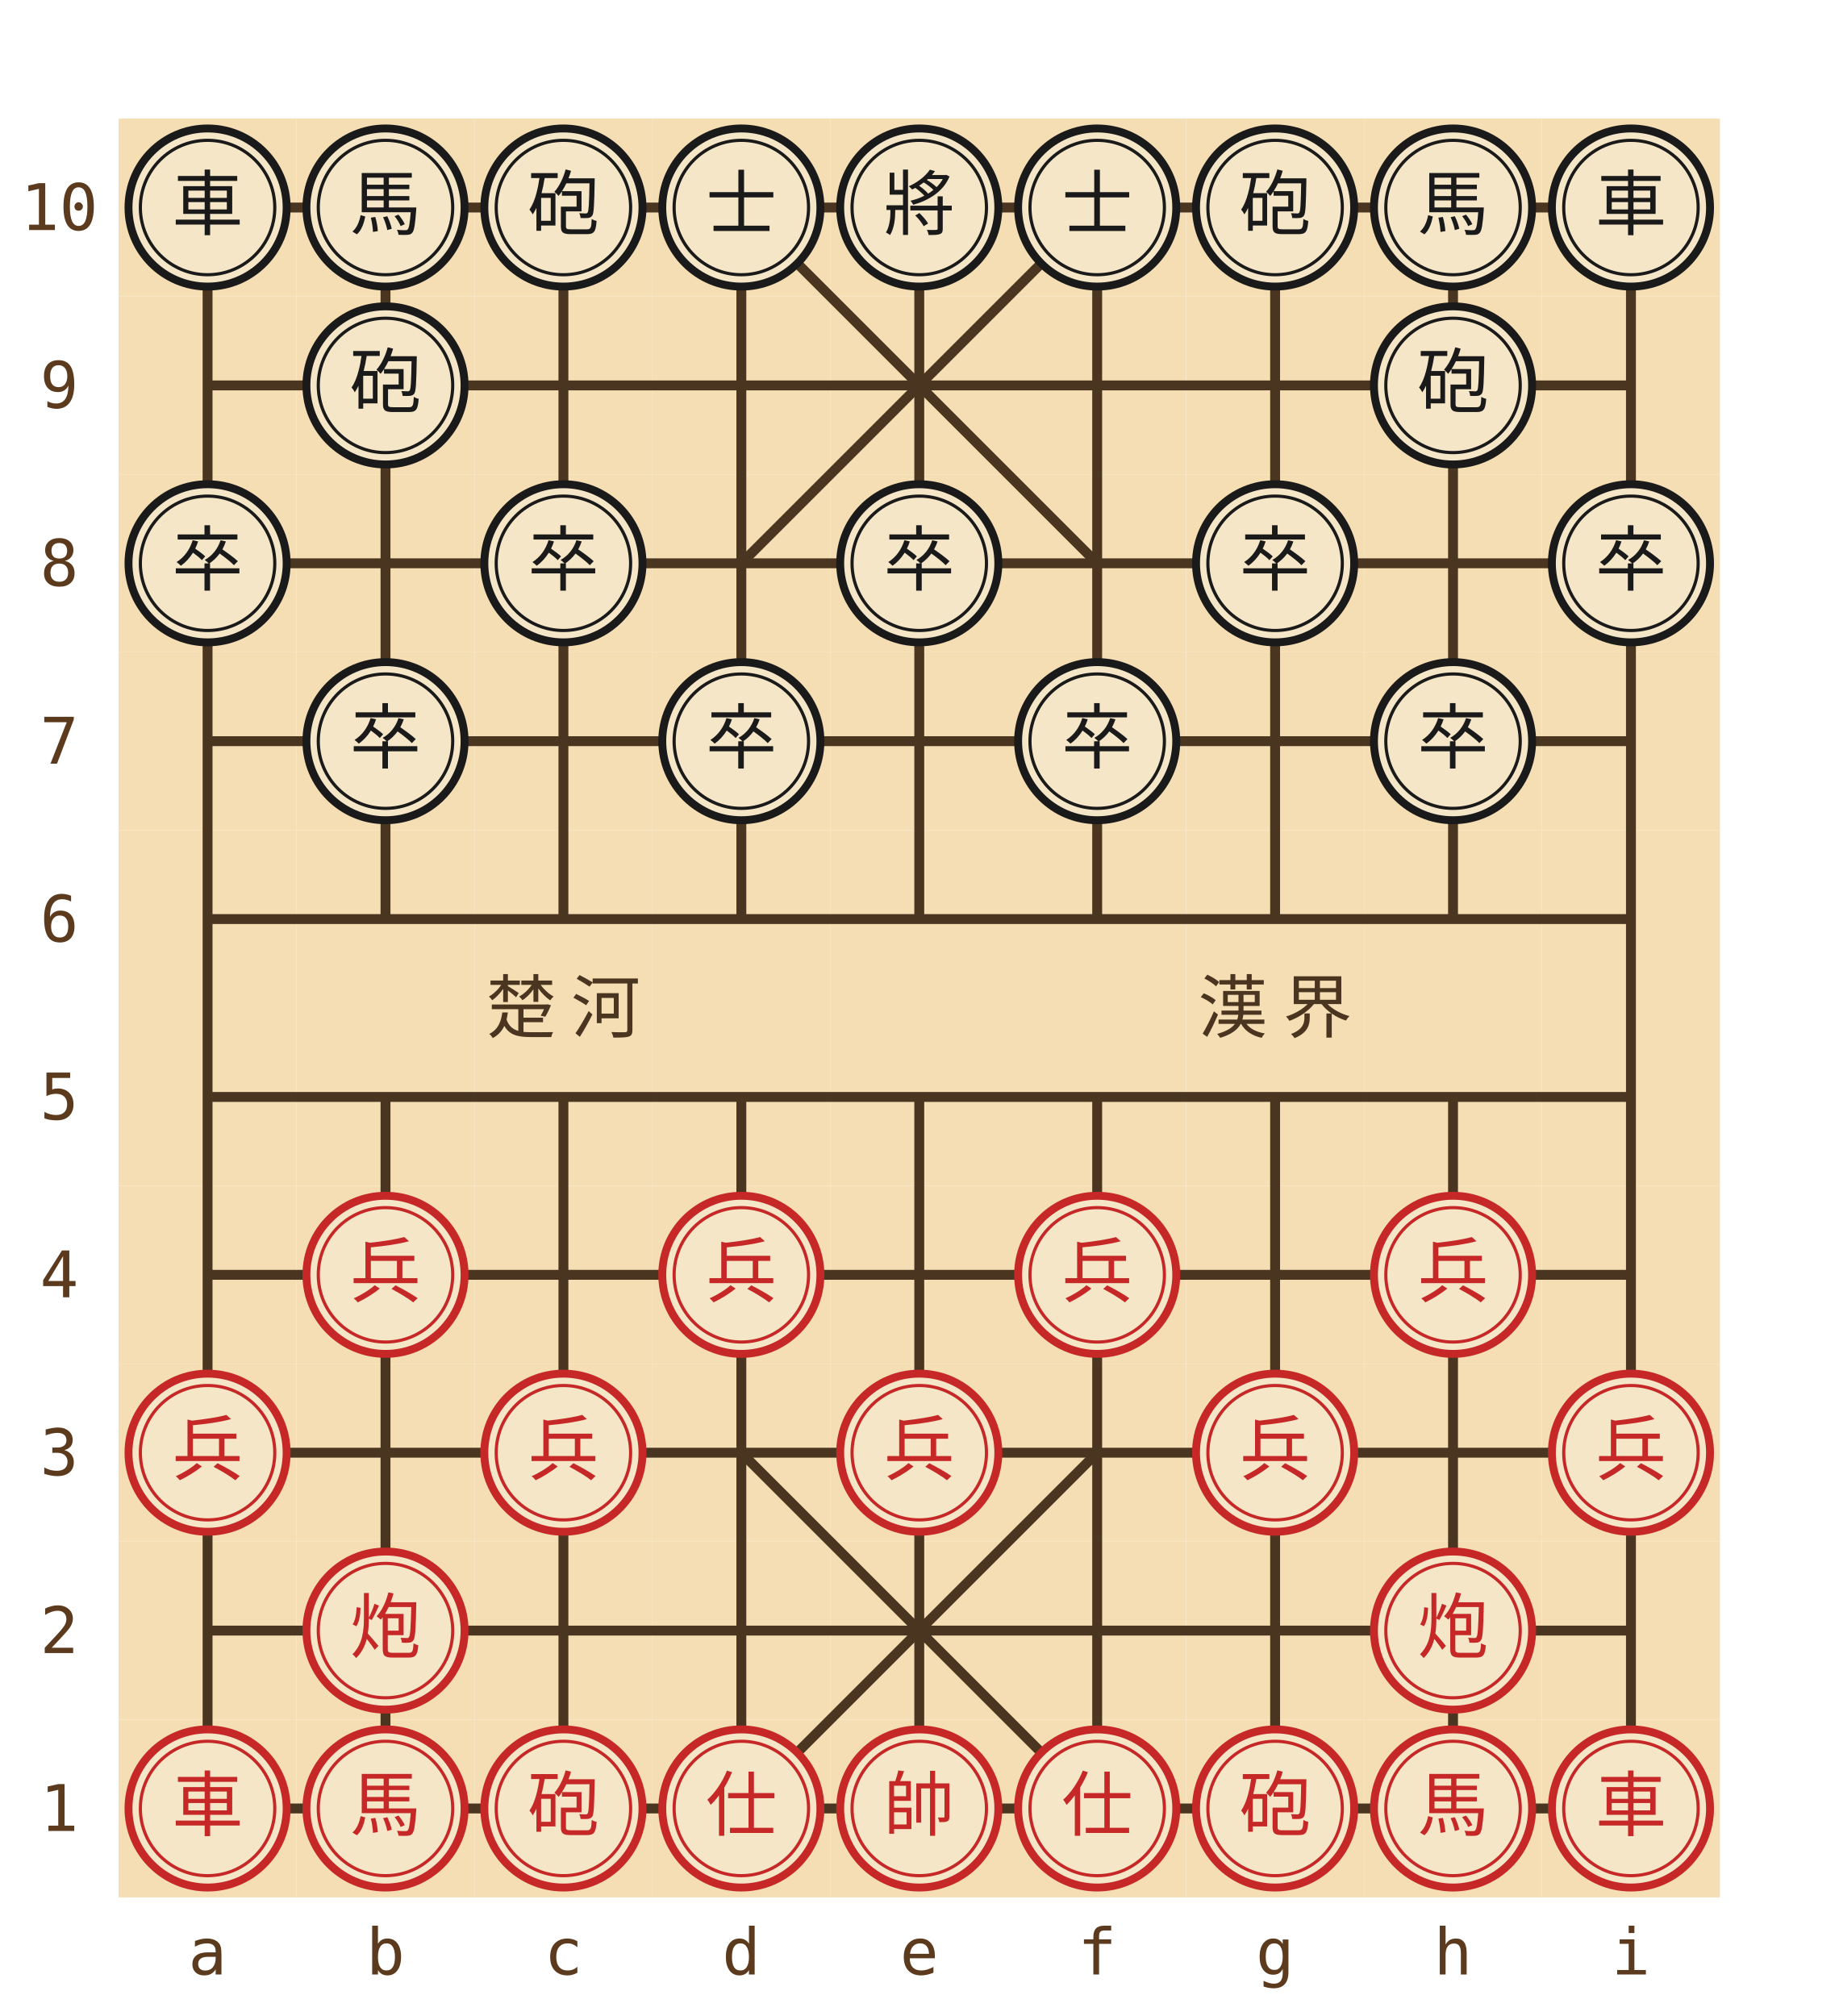
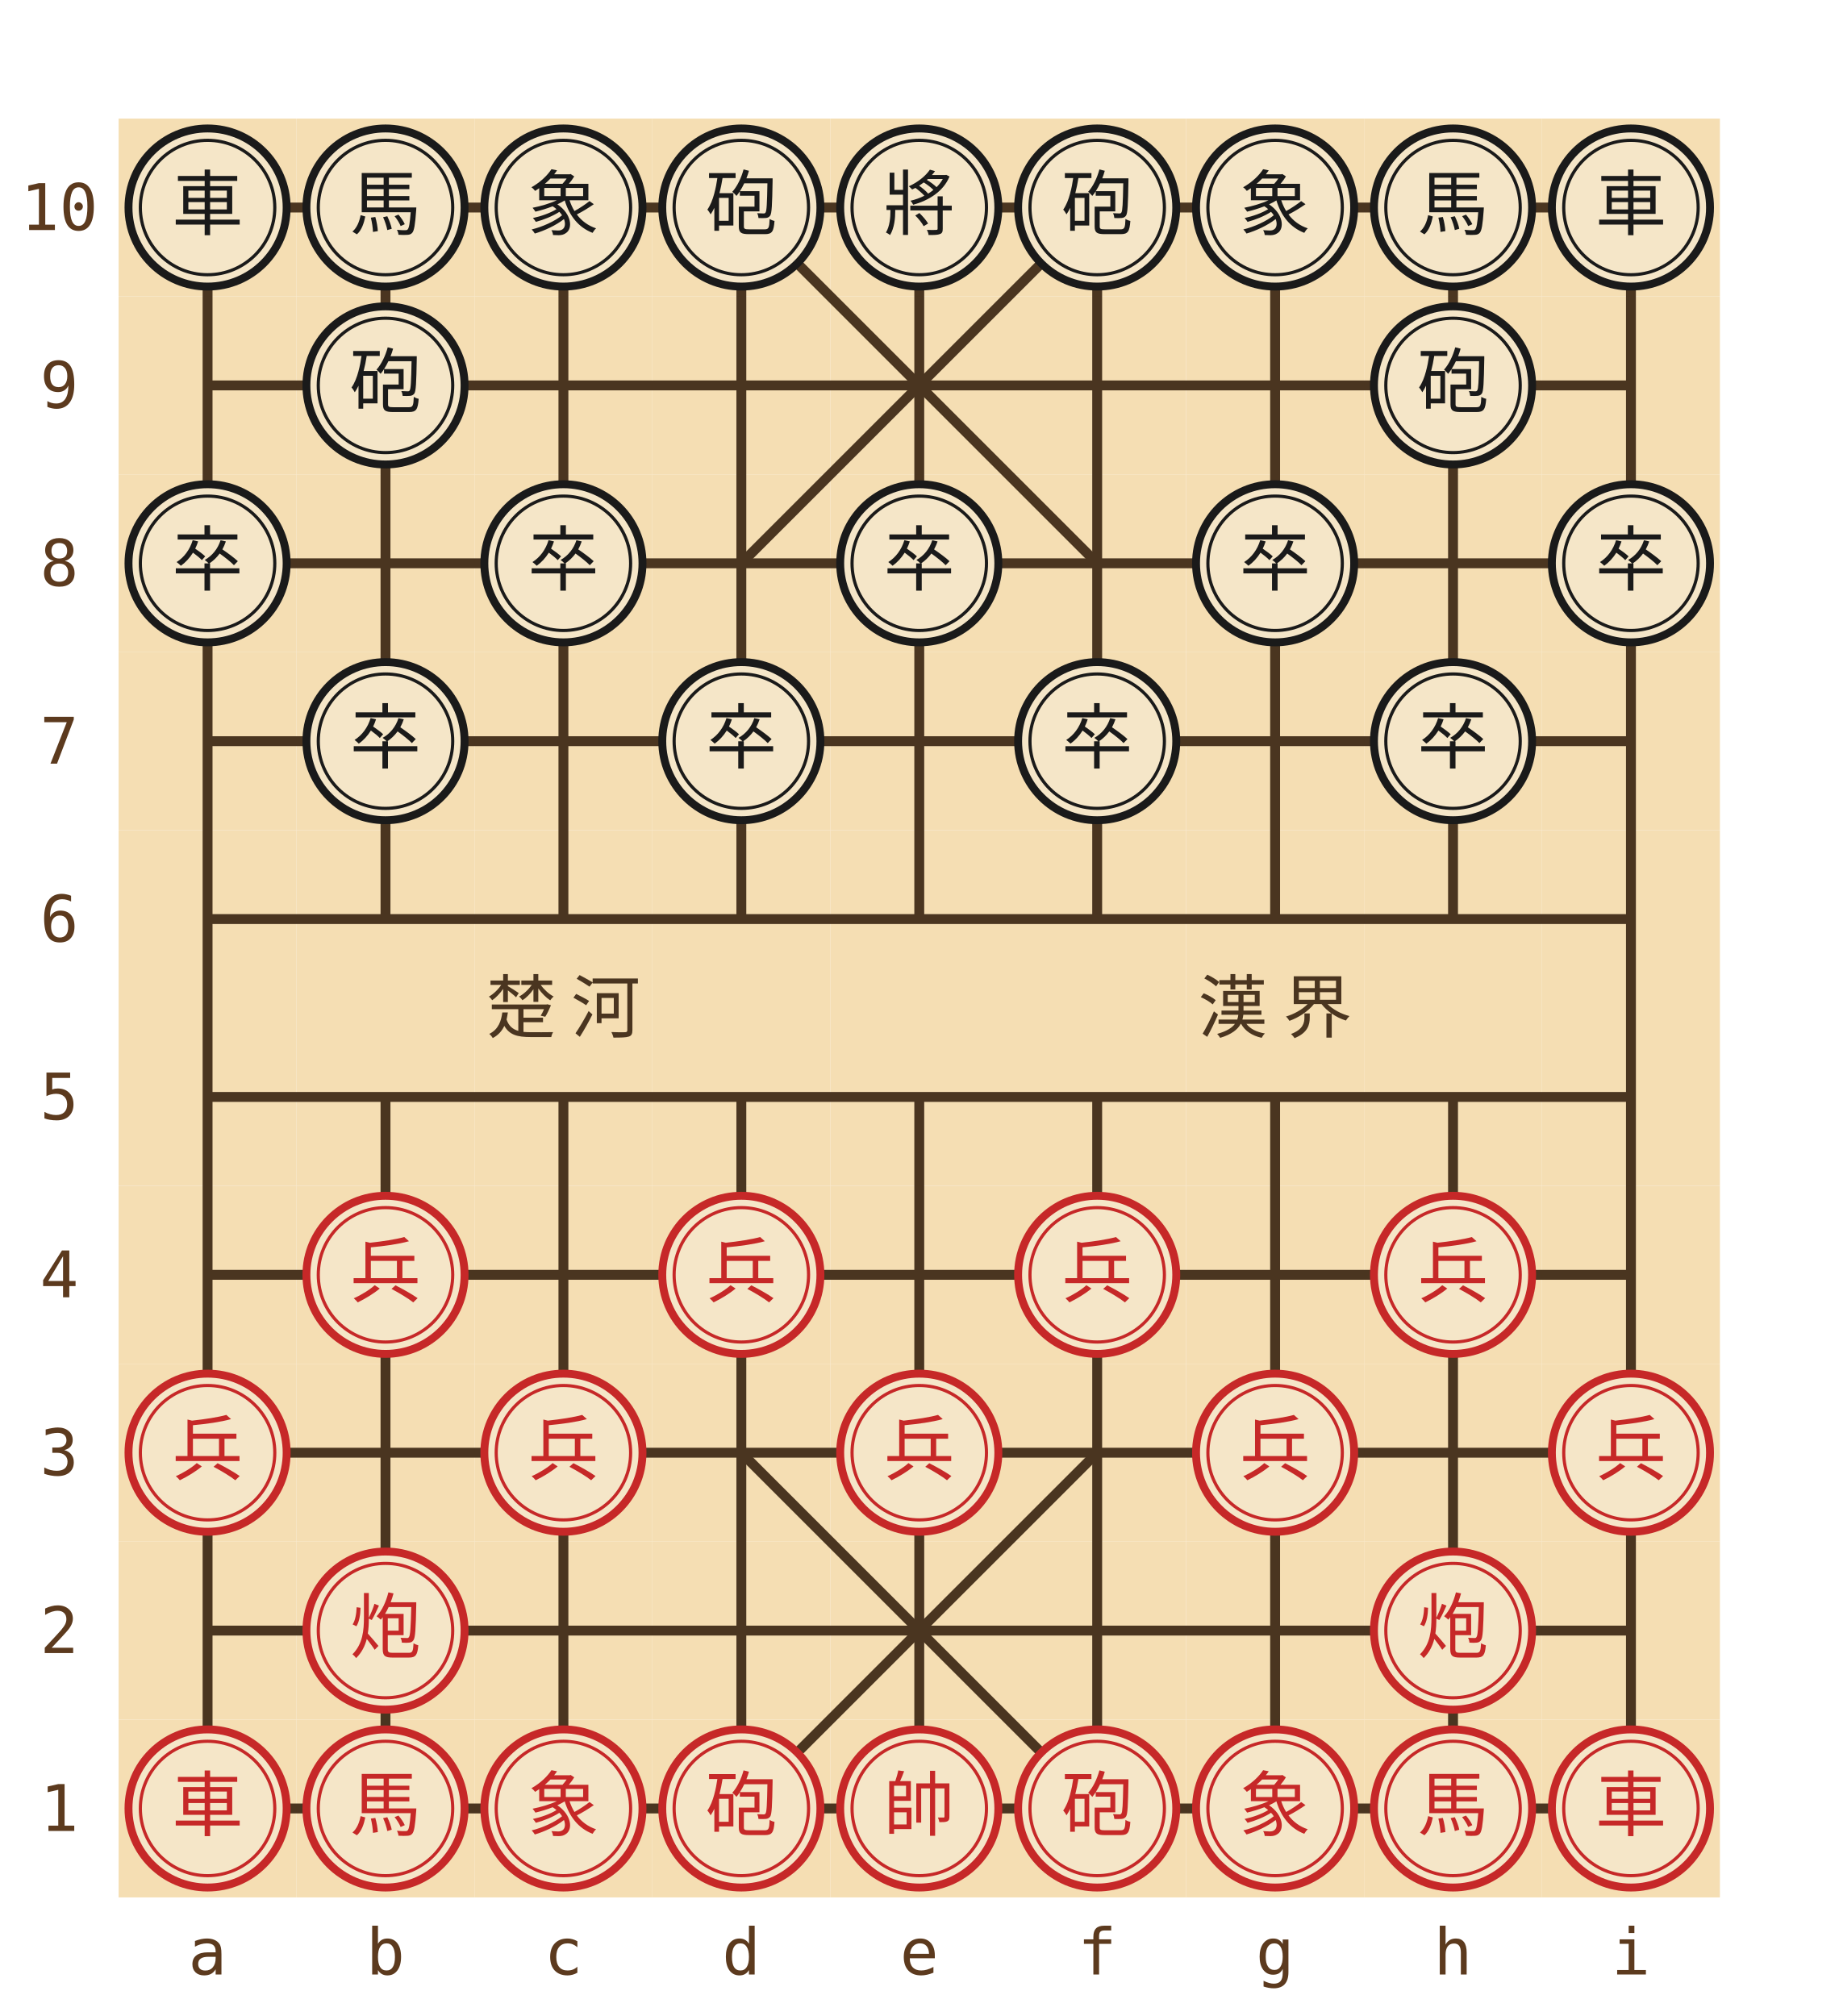
<svg xmlns="http://www.w3.org/2000/svg" viewBox="0 0 372 408" width="372" height="408">
  <defs>
    <symbol id="piece-mce-xiangqi-fairy-bR" viewBox="0 0 45 45">
      <circle cx="22.5" cy="22.5" r="20" fill="#f5e6c8" stroke="#1a1a1a" stroke-width="2" />
      <circle cx="22.5" cy="22.5" r="17" fill="none" stroke="#1a1a1a" stroke-width="0.8" />
      <text x="22.5" y="28" text-anchor="middle" font-size="18" font-family="serif" fill="#1a1a1a">車</text>
    </symbol>
    <symbol id="piece-mce-xiangqi-fairy-bN" viewBox="0 0 45 45">
      <circle cx="22.5" cy="22.5" r="20" fill="#f5e6c8" stroke="#1a1a1a" stroke-width="2" />
      <circle cx="22.5" cy="22.5" r="17" fill="none" stroke="#1a1a1a" stroke-width="0.8" />
      <text x="22.5" y="28" text-anchor="middle" font-size="18" font-family="serif" fill="#1a1a1a">馬</text>
    </symbol>
+     <symbol id="piece-mce-xiangqi-fairy-bB" viewBox="0 0 45 45">
+       <circle cx="22.5" cy="22.5" r="20" fill="#f5e6c8" stroke="#1a1a1a" stroke-width="2" />
+       <circle cx="22.5" cy="22.5" r="17" fill="none" stroke="#1a1a1a" stroke-width="0.8" />
+       <text x="22.5" y="28" text-anchor="middle" font-size="18" font-family="serif" fill="#1a1a1a">象</text>
+     </symbol>
    <symbol id="piece-mce-xiangqi-fairy-bV" viewBox="0 0 45 45">
      <circle cx="22.5" cy="22.5" r="20" fill="#f5e6c8" stroke="#1a1a1a" stroke-width="2" />
      <circle cx="22.5" cy="22.5" r="17" fill="none" stroke="#1a1a1a" stroke-width="0.8" />
      <text x="22.5" y="28" text-anchor="middle" font-size="18" font-family="serif" fill="#1a1a1a">砲</text>
    </symbol>
-     <symbol id="piece-mce-xiangqi-fairy-bA" viewBox="0 0 45 45">
-       <circle cx="22.5" cy="22.5" r="20" fill="#f5e6c8" stroke="#1a1a1a" stroke-width="2" />
-       <circle cx="22.5" cy="22.5" r="17" fill="none" stroke="#1a1a1a" stroke-width="0.8" />
-       <text x="22.5" y="28" text-anchor="middle" font-size="18" font-family="serif" fill="#1a1a1a">士</text>
-     </symbol>
    <symbol id="piece-mce-xiangqi-fairy-bK" viewBox="0 0 45 45">
      <circle cx="22.5" cy="22.5" r="20" fill="#f5e6c8" stroke="#1a1a1a" stroke-width="2" />
      <circle cx="22.5" cy="22.5" r="17" fill="none" stroke="#1a1a1a" stroke-width="0.8" />
      <text x="22.5" y="28" text-anchor="middle" font-size="18" font-family="serif" fill="#1a1a1a">將</text>
    </symbol>
    <symbol id="piece-mce-xiangqi-fairy-bC" viewBox="0 0 45 45">
      <circle cx="22.5" cy="22.5" r="20" fill="#f5e6c8" stroke="#1a1a1a" stroke-width="2" />
      <circle cx="22.5" cy="22.5" r="17" fill="none" stroke="#1a1a1a" stroke-width="0.8" />
      <text x="22.5" y="28" text-anchor="middle" font-size="18" font-family="serif" fill="#1a1a1a">砲</text>
    </symbol>
    <symbol id="piece-mce-xiangqi-fairy-bP" viewBox="0 0 45 45">
      <circle cx="22.5" cy="22.5" r="20" fill="#f5e6c8" stroke="#1a1a1a" stroke-width="2" />
      <circle cx="22.5" cy="22.5" r="17" fill="none" stroke="#1a1a1a" stroke-width="0.8" />
      <text x="22.5" y="28" text-anchor="middle" font-size="18" font-family="serif" fill="#1a1a1a">卒</text>
    </symbol>
    <symbol id="piece-mce-xiangqi-fairy-wP" viewBox="0 0 45 45">
      <circle cx="22.5" cy="22.5" r="20" fill="#f5e6c8" stroke="#c62828" stroke-width="2" />
      <circle cx="22.5" cy="22.5" r="17" fill="none" stroke="#c62828" stroke-width="0.8" />
      <text x="22.5" y="28" text-anchor="middle" font-size="18" font-family="serif" fill="#c62828">兵</text>
    </symbol>
    <symbol id="piece-mce-xiangqi-fairy-wC" viewBox="0 0 45 45">
      <circle cx="22.5" cy="22.5" r="20" fill="#f5e6c8" stroke="#c62828" stroke-width="2" />
      <circle cx="22.5" cy="22.5" r="17" fill="none" stroke="#c62828" stroke-width="0.8" />
      <text x="22.5" y="28" text-anchor="middle" font-size="18" font-family="serif" fill="#c62828">炮</text>
    </symbol>
    <symbol id="piece-mce-xiangqi-fairy-wR" viewBox="0 0 45 45">
      <circle cx="22.5" cy="22.5" r="20" fill="#f5e6c8" stroke="#c62828" stroke-width="2" />
      <circle cx="22.5" cy="22.5" r="17" fill="none" stroke="#c62828" stroke-width="0.8" />
      <text x="22.5" y="28" text-anchor="middle" font-size="18" font-family="serif" fill="#c62828">車</text>
    </symbol>
    <symbol id="piece-mce-xiangqi-fairy-wN" viewBox="0 0 45 45">
      <circle cx="22.5" cy="22.5" r="20" fill="#f5e6c8" stroke="#c62828" stroke-width="2" />
      <circle cx="22.5" cy="22.5" r="17" fill="none" stroke="#c62828" stroke-width="0.8" />
      <text x="22.5" y="28" text-anchor="middle" font-size="18" font-family="serif" fill="#c62828">馬</text>
    </symbol>
+     <symbol id="piece-mce-xiangqi-fairy-wB" viewBox="0 0 45 45">
+       <circle cx="22.5" cy="22.5" r="20" fill="#f5e6c8" stroke="#c62828" stroke-width="2" />
+       <circle cx="22.5" cy="22.5" r="17" fill="none" stroke="#c62828" stroke-width="0.8" />
+       <text x="22.5" y="28" text-anchor="middle" font-size="18" font-family="serif" fill="#c62828">象</text>
+     </symbol>
    <symbol id="piece-mce-xiangqi-fairy-wV" viewBox="0 0 45 45">
      <circle cx="22.5" cy="22.5" r="20" fill="#f5e6c8" stroke="#c62828" stroke-width="2" />
      <circle cx="22.5" cy="22.5" r="17" fill="none" stroke="#c62828" stroke-width="0.8" />
      <text x="22.5" y="28" text-anchor="middle" font-size="18" font-family="serif" fill="#c62828">砲</text>
-     </symbol>
-     <symbol id="piece-mce-xiangqi-fairy-wA" viewBox="0 0 45 45">
-       <circle cx="22.5" cy="22.5" r="20" fill="#f5e6c8" stroke="#c62828" stroke-width="2" />
-       <circle cx="22.5" cy="22.5" r="17" fill="none" stroke="#c62828" stroke-width="0.8" />
-       <text x="22.5" y="28" text-anchor="middle" font-size="18" font-family="serif" fill="#c62828">仕</text>
    </symbol>
    <symbol id="piece-mce-xiangqi-fairy-wK" viewBox="0 0 45 45">
      <circle cx="22.5" cy="22.5" r="20" fill="#f5e6c8" stroke="#c62828" stroke-width="2" />
      <circle cx="22.5" cy="22.5" r="17" fill="none" stroke="#c62828" stroke-width="0.8" />
      <text x="22.5" y="28" text-anchor="middle" font-size="18" font-family="serif" fill="#c62828">帥</text>
    </symbol>
  </defs>
  <rect x="24" y="24" width="36" height="36" fill="#f5deb3" data-sq="a10" class="board-cell" pointer-events="all" />
  <rect x="60" y="24" width="36" height="36" fill="#f5deb3" data-sq="b10" class="board-cell" pointer-events="all" />
  <rect x="96" y="24" width="36" height="36" fill="#f5deb3" data-sq="c10" class="board-cell" pointer-events="all" />
  <rect x="132" y="24" width="36" height="36" fill="#f5deb3" data-sq="d10" class="board-cell" pointer-events="all" />
  <rect x="168" y="24" width="36" height="36" fill="#f5deb3" data-sq="e10" class="board-cell" pointer-events="all" />
  <rect x="204" y="24" width="36" height="36" fill="#f5deb3" data-sq="f10" class="board-cell" pointer-events="all" />
  <rect x="240" y="24" width="36" height="36" fill="#f5deb3" data-sq="g10" class="board-cell" pointer-events="all" />
  <rect x="276" y="24" width="36" height="36" fill="#f5deb3" data-sq="h10" class="board-cell" pointer-events="all" />
  <rect x="312" y="24" width="36" height="36" fill="#f5deb3" data-sq="i10" class="board-cell" pointer-events="all" />
  <rect x="24" y="60" width="36" height="36" fill="#f5deb3" data-sq="a9" class="board-cell" pointer-events="all" />
  <rect x="60" y="60" width="36" height="36" fill="#f5deb3" data-sq="b9" class="board-cell" pointer-events="all" />
  <rect x="96" y="60" width="36" height="36" fill="#f5deb3" data-sq="c9" class="board-cell" pointer-events="all" />
  <rect x="132" y="60" width="36" height="36" fill="#f5deb3" data-sq="d9" class="board-cell" pointer-events="all" />
  <rect x="168" y="60" width="36" height="36" fill="#f5deb3" data-sq="e9" class="board-cell" pointer-events="all" />
  <rect x="204" y="60" width="36" height="36" fill="#f5deb3" data-sq="f9" class="board-cell" pointer-events="all" />
  <rect x="240" y="60" width="36" height="36" fill="#f5deb3" data-sq="g9" class="board-cell" pointer-events="all" />
  <rect x="276" y="60" width="36" height="36" fill="#f5deb3" data-sq="h9" class="board-cell" pointer-events="all" />
  <rect x="312" y="60" width="36" height="36" fill="#f5deb3" data-sq="i9" class="board-cell" pointer-events="all" />
  <rect x="24" y="96" width="36" height="36" fill="#f5deb3" data-sq="a8" class="board-cell" pointer-events="all" />
  <rect x="60" y="96" width="36" height="36" fill="#f5deb3" data-sq="b8" class="board-cell" pointer-events="all" />
  <rect x="96" y="96" width="36" height="36" fill="#f5deb3" data-sq="c8" class="board-cell" pointer-events="all" />
  <rect x="132" y="96" width="36" height="36" fill="#f5deb3" data-sq="d8" class="board-cell" pointer-events="all" />
  <rect x="168" y="96" width="36" height="36" fill="#f5deb3" data-sq="e8" class="board-cell" pointer-events="all" />
  <rect x="204" y="96" width="36" height="36" fill="#f5deb3" data-sq="f8" class="board-cell" pointer-events="all" />
  <rect x="240" y="96" width="36" height="36" fill="#f5deb3" data-sq="g8" class="board-cell" pointer-events="all" />
  <rect x="276" y="96" width="36" height="36" fill="#f5deb3" data-sq="h8" class="board-cell" pointer-events="all" />
  <rect x="312" y="96" width="36" height="36" fill="#f5deb3" data-sq="i8" class="board-cell" pointer-events="all" />
  <rect x="24" y="132" width="36" height="36" fill="#f5deb3" data-sq="a7" class="board-cell" pointer-events="all" />
  <rect x="60" y="132" width="36" height="36" fill="#f5deb3" data-sq="b7" class="board-cell" pointer-events="all" />
  <rect x="96" y="132" width="36" height="36" fill="#f5deb3" data-sq="c7" class="board-cell" pointer-events="all" />
  <rect x="132" y="132" width="36" height="36" fill="#f5deb3" data-sq="d7" class="board-cell" pointer-events="all" />
  <rect x="168" y="132" width="36" height="36" fill="#f5deb3" data-sq="e7" class="board-cell" pointer-events="all" />
  <rect x="204" y="132" width="36" height="36" fill="#f5deb3" data-sq="f7" class="board-cell" pointer-events="all" />
  <rect x="240" y="132" width="36" height="36" fill="#f5deb3" data-sq="g7" class="board-cell" pointer-events="all" />
  <rect x="276" y="132" width="36" height="36" fill="#f5deb3" data-sq="h7" class="board-cell" pointer-events="all" />
  <rect x="312" y="132" width="36" height="36" fill="#f5deb3" data-sq="i7" class="board-cell" pointer-events="all" />
  <rect x="24" y="168" width="36" height="36" fill="#f5deb3" data-sq="a6" class="board-cell" pointer-events="all" />
  <rect x="60" y="168" width="36" height="36" fill="#f5deb3" data-sq="b6" class="board-cell" pointer-events="all" />
  <rect x="96" y="168" width="36" height="36" fill="#f5deb3" data-sq="c6" class="board-cell" pointer-events="all" />
  <rect x="132" y="168" width="36" height="36" fill="#f5deb3" data-sq="d6" class="board-cell" pointer-events="all" />
  <rect x="168" y="168" width="36" height="36" fill="#f5deb3" data-sq="e6" class="board-cell" pointer-events="all" />
  <rect x="204" y="168" width="36" height="36" fill="#f5deb3" data-sq="f6" class="board-cell" pointer-events="all" />
  <rect x="240" y="168" width="36" height="36" fill="#f5deb3" data-sq="g6" class="board-cell" pointer-events="all" />
  <rect x="276" y="168" width="36" height="36" fill="#f5deb3" data-sq="h6" class="board-cell" pointer-events="all" />
  <rect x="312" y="168" width="36" height="36" fill="#f5deb3" data-sq="i6" class="board-cell" pointer-events="all" />
  <rect x="24" y="204" width="36" height="36" fill="#f5deb3" data-sq="a5" class="board-cell" pointer-events="all" />
  <rect x="60" y="204" width="36" height="36" fill="#f5deb3" data-sq="b5" class="board-cell" pointer-events="all" />
  <rect x="96" y="204" width="36" height="36" fill="#f5deb3" data-sq="c5" class="board-cell" pointer-events="all" />
  <rect x="132" y="204" width="36" height="36" fill="#f5deb3" data-sq="d5" class="board-cell" pointer-events="all" />
  <rect x="168" y="204" width="36" height="36" fill="#f5deb3" data-sq="e5" class="board-cell" pointer-events="all" />
  <rect x="204" y="204" width="36" height="36" fill="#f5deb3" data-sq="f5" class="board-cell" pointer-events="all" />
  <rect x="240" y="204" width="36" height="36" fill="#f5deb3" data-sq="g5" class="board-cell" pointer-events="all" />
  <rect x="276" y="204" width="36" height="36" fill="#f5deb3" data-sq="h5" class="board-cell" pointer-events="all" />
  <rect x="312" y="204" width="36" height="36" fill="#f5deb3" data-sq="i5" class="board-cell" pointer-events="all" />
  <rect x="24" y="240" width="36" height="36" fill="#f5deb3" data-sq="a4" class="board-cell" pointer-events="all" />
  <rect x="60" y="240" width="36" height="36" fill="#f5deb3" data-sq="b4" class="board-cell" pointer-events="all" />
  <rect x="96" y="240" width="36" height="36" fill="#f5deb3" data-sq="c4" class="board-cell" pointer-events="all" />
  <rect x="132" y="240" width="36" height="36" fill="#f5deb3" data-sq="d4" class="board-cell" pointer-events="all" />
  <rect x="168" y="240" width="36" height="36" fill="#f5deb3" data-sq="e4" class="board-cell" pointer-events="all" />
  <rect x="204" y="240" width="36" height="36" fill="#f5deb3" data-sq="f4" class="board-cell" pointer-events="all" />
  <rect x="240" y="240" width="36" height="36" fill="#f5deb3" data-sq="g4" class="board-cell" pointer-events="all" />
  <rect x="276" y="240" width="36" height="36" fill="#f5deb3" data-sq="h4" class="board-cell" pointer-events="all" />
  <rect x="312" y="240" width="36" height="36" fill="#f5deb3" data-sq="i4" class="board-cell" pointer-events="all" />
  <rect x="24" y="276" width="36" height="36" fill="#f5deb3" data-sq="a3" class="board-cell" pointer-events="all" />
  <rect x="60" y="276" width="36" height="36" fill="#f5deb3" data-sq="b3" class="board-cell" pointer-events="all" />
  <rect x="96" y="276" width="36" height="36" fill="#f5deb3" data-sq="c3" class="board-cell" pointer-events="all" />
  <rect x="132" y="276" width="36" height="36" fill="#f5deb3" data-sq="d3" class="board-cell" pointer-events="all" />
  <rect x="168" y="276" width="36" height="36" fill="#f5deb3" data-sq="e3" class="board-cell" pointer-events="all" />
  <rect x="204" y="276" width="36" height="36" fill="#f5deb3" data-sq="f3" class="board-cell" pointer-events="all" />
  <rect x="240" y="276" width="36" height="36" fill="#f5deb3" data-sq="g3" class="board-cell" pointer-events="all" />
  <rect x="276" y="276" width="36" height="36" fill="#f5deb3" data-sq="h3" class="board-cell" pointer-events="all" />
  <rect x="312" y="276" width="36" height="36" fill="#f5deb3" data-sq="i3" class="board-cell" pointer-events="all" />
  <rect x="24" y="312" width="36" height="36" fill="#f5deb3" data-sq="a2" class="board-cell" pointer-events="all" />
  <rect x="60" y="312" width="36" height="36" fill="#f5deb3" data-sq="b2" class="board-cell" pointer-events="all" />
  <rect x="96" y="312" width="36" height="36" fill="#f5deb3" data-sq="c2" class="board-cell" pointer-events="all" />
  <rect x="132" y="312" width="36" height="36" fill="#f5deb3" data-sq="d2" class="board-cell" pointer-events="all" />
  <rect x="168" y="312" width="36" height="36" fill="#f5deb3" data-sq="e2" class="board-cell" pointer-events="all" />
  <rect x="204" y="312" width="36" height="36" fill="#f5deb3" data-sq="f2" class="board-cell" pointer-events="all" />
  <rect x="240" y="312" width="36" height="36" fill="#f5deb3" data-sq="g2" class="board-cell" pointer-events="all" />
  <rect x="276" y="312" width="36" height="36" fill="#f5deb3" data-sq="h2" class="board-cell" pointer-events="all" />
  <rect x="312" y="312" width="36" height="36" fill="#f5deb3" data-sq="i2" class="board-cell" pointer-events="all" />
  <rect x="24" y="348" width="36" height="36" fill="#f5deb3" data-sq="a1" class="board-cell" pointer-events="all" />
  <rect x="60" y="348" width="36" height="36" fill="#f5deb3" data-sq="b1" class="board-cell" pointer-events="all" />
  <rect x="96" y="348" width="36" height="36" fill="#f5deb3" data-sq="c1" class="board-cell" pointer-events="all" />
  <rect x="132" y="348" width="36" height="36" fill="#f5deb3" data-sq="d1" class="board-cell" pointer-events="all" />
  <rect x="168" y="348" width="36" height="36" fill="#f5deb3" data-sq="e1" class="board-cell" pointer-events="all" />
  <rect x="204" y="348" width="36" height="36" fill="#f5deb3" data-sq="f1" class="board-cell" pointer-events="all" />
  <rect x="240" y="348" width="36" height="36" fill="#f5deb3" data-sq="g1" class="board-cell" pointer-events="all" />
  <rect x="276" y="348" width="36" height="36" fill="#f5deb3" data-sq="h1" class="board-cell" pointer-events="all" />
  <rect x="312" y="348" width="36" height="36" fill="#f5deb3" data-sq="i1" class="board-cell" pointer-events="all" />
  <line x1="42" y1="42" x2="330" y2="42" pointer-events="none" stroke="#4a3520" stroke-width="2" />
  <line x1="42" y1="78" x2="330" y2="78" pointer-events="none" stroke="#4a3520" stroke-width="2" />
  <line x1="42" y1="114" x2="330" y2="114" pointer-events="none" stroke="#4a3520" stroke-width="2" />
  <line x1="42" y1="150" x2="330" y2="150" pointer-events="none" stroke="#4a3520" stroke-width="2" />
  <line x1="42" y1="186" x2="330" y2="186" pointer-events="none" stroke="#4a3520" stroke-width="2" />
  <line x1="42" y1="222" x2="330" y2="222" pointer-events="none" stroke="#4a3520" stroke-width="2" />
  <line x1="42" y1="258" x2="330" y2="258" pointer-events="none" stroke="#4a3520" stroke-width="2" />
  <line x1="42" y1="294" x2="330" y2="294" pointer-events="none" stroke="#4a3520" stroke-width="2" />
  <line x1="42" y1="330" x2="330" y2="330" pointer-events="none" stroke="#4a3520" stroke-width="2" />
  <line x1="42" y1="366" x2="330" y2="366" pointer-events="none" stroke="#4a3520" stroke-width="2" />
  <line x1="42" y1="42" x2="42" y2="366" pointer-events="none" stroke="#4a3520" stroke-width="2" />
  <line x1="78" y1="42" x2="78" y2="186" pointer-events="none" stroke="#4a3520" stroke-width="2" />
  <line x1="78" y1="222" x2="78" y2="366" pointer-events="none" stroke="#4a3520" stroke-width="2" />
  <line x1="114" y1="42" x2="114" y2="186" pointer-events="none" stroke="#4a3520" stroke-width="2" />
  <line x1="114" y1="222" x2="114" y2="366" pointer-events="none" stroke="#4a3520" stroke-width="2" />
  <line x1="150" y1="42" x2="150" y2="186" pointer-events="none" stroke="#4a3520" stroke-width="2" />
  <line x1="150" y1="222" x2="150" y2="366" pointer-events="none" stroke="#4a3520" stroke-width="2" />
  <line x1="186" y1="42" x2="186" y2="186" pointer-events="none" stroke="#4a3520" stroke-width="2" />
  <line x1="186" y1="222" x2="186" y2="366" pointer-events="none" stroke="#4a3520" stroke-width="2" />
  <line x1="222" y1="42" x2="222" y2="186" pointer-events="none" stroke="#4a3520" stroke-width="2" />
  <line x1="222" y1="222" x2="222" y2="366" pointer-events="none" stroke="#4a3520" stroke-width="2" />
  <line x1="258" y1="42" x2="258" y2="186" pointer-events="none" stroke="#4a3520" stroke-width="2" />
  <line x1="258" y1="222" x2="258" y2="366" pointer-events="none" stroke="#4a3520" stroke-width="2" />
  <line x1="294" y1="42" x2="294" y2="186" pointer-events="none" stroke="#4a3520" stroke-width="2" />
  <line x1="294" y1="222" x2="294" y2="366" pointer-events="none" stroke="#4a3520" stroke-width="2" />
  <line x1="330" y1="42" x2="330" y2="366" pointer-events="none" stroke="#4a3520" stroke-width="2" />
  <g pointer-events="none">
    <line x1="150" y1="42" x2="222" y2="114" stroke="#4a3520" stroke-width="2" pointer-events="none" />
    <line x1="222" y1="42" x2="150" y2="114" stroke="#4a3520" stroke-width="2" pointer-events="none" />
    <line x1="150" y1="294" x2="222" y2="366" stroke="#4a3520" stroke-width="2" pointer-events="none" />
    <line x1="222" y1="294" x2="150" y2="366" stroke="#4a3520" stroke-width="2" pointer-events="none" />
  </g>
  <text x="114" y="208.9" text-anchor="middle" font-size="14" font-family="serif" pointer-events="none" fill="#4a3520">楚 河</text>
  <text x="258" y="208.9" text-anchor="middle" font-size="14" font-family="serif" pointer-events="none" fill="#4a3520">漢 界</text>
  <g pointer-events="none">
    <use href="#piece-mce-xiangqi-fairy-bR" x="24" y="24" width="36" height="36" />
    <use href="#piece-mce-xiangqi-fairy-bN" x="60" y="24" width="36" height="36" />
-     <use href="#piece-mce-xiangqi-fairy-bV" x="96" y="24" width="36" height="36" />
-     <use href="#piece-mce-xiangqi-fairy-bA" x="132" y="24" width="36" height="36" />
+     <use href="#piece-mce-xiangqi-fairy-bB" x="96" y="24" width="36" height="36" />
+     <use href="#piece-mce-xiangqi-fairy-bV" x="132" y="24" width="36" height="36" />
    <use href="#piece-mce-xiangqi-fairy-bK" x="168" y="24" width="36" height="36" />
-     <use href="#piece-mce-xiangqi-fairy-bA" x="204" y="24" width="36" height="36" />
-     <use href="#piece-mce-xiangqi-fairy-bV" x="240" y="24" width="36" height="36" />
+     <use href="#piece-mce-xiangqi-fairy-bV" x="204" y="24" width="36" height="36" />
+     <use href="#piece-mce-xiangqi-fairy-bB" x="240" y="24" width="36" height="36" />
    <use href="#piece-mce-xiangqi-fairy-bN" x="276" y="24" width="36" height="36" />
    <use href="#piece-mce-xiangqi-fairy-bR" x="312" y="24" width="36" height="36" />
    <use href="#piece-mce-xiangqi-fairy-bC" x="60" y="60" width="36" height="36" />
    <use href="#piece-mce-xiangqi-fairy-bC" x="276" y="60" width="36" height="36" />
    <use href="#piece-mce-xiangqi-fairy-bP" x="24" y="96" width="36" height="36" />
    <use href="#piece-mce-xiangqi-fairy-bP" x="96" y="96" width="36" height="36" />
    <use href="#piece-mce-xiangqi-fairy-bP" x="168" y="96" width="36" height="36" />
    <use href="#piece-mce-xiangqi-fairy-bP" x="240" y="96" width="36" height="36" />
    <use href="#piece-mce-xiangqi-fairy-bP" x="312" y="96" width="36" height="36" />
    <use href="#piece-mce-xiangqi-fairy-bP" x="60" y="132" width="36" height="36" />
    <use href="#piece-mce-xiangqi-fairy-bP" x="132" y="132" width="36" height="36" />
    <use href="#piece-mce-xiangqi-fairy-bP" x="204" y="132" width="36" height="36" />
    <use href="#piece-mce-xiangqi-fairy-bP" x="276" y="132" width="36" height="36" />
    <use href="#piece-mce-xiangqi-fairy-wP" x="60" y="240" width="36" height="36" />
    <use href="#piece-mce-xiangqi-fairy-wP" x="132" y="240" width="36" height="36" />
    <use href="#piece-mce-xiangqi-fairy-wP" x="204" y="240" width="36" height="36" />
    <use href="#piece-mce-xiangqi-fairy-wP" x="276" y="240" width="36" height="36" />
    <use href="#piece-mce-xiangqi-fairy-wP" x="24" y="276" width="36" height="36" />
    <use href="#piece-mce-xiangqi-fairy-wP" x="96" y="276" width="36" height="36" />
    <use href="#piece-mce-xiangqi-fairy-wP" x="168" y="276" width="36" height="36" />
    <use href="#piece-mce-xiangqi-fairy-wP" x="240" y="276" width="36" height="36" />
    <use href="#piece-mce-xiangqi-fairy-wP" x="312" y="276" width="36" height="36" />
    <use href="#piece-mce-xiangqi-fairy-wC" x="60" y="312" width="36" height="36" />
    <use href="#piece-mce-xiangqi-fairy-wC" x="276" y="312" width="36" height="36" />
    <use href="#piece-mce-xiangqi-fairy-wR" x="24" y="348" width="36" height="36" />
    <use href="#piece-mce-xiangqi-fairy-wN" x="60" y="348" width="36" height="36" />
-     <use href="#piece-mce-xiangqi-fairy-wV" x="96" y="348" width="36" height="36" />
-     <use href="#piece-mce-xiangqi-fairy-wA" x="132" y="348" width="36" height="36" />
+     <use href="#piece-mce-xiangqi-fairy-wB" x="96" y="348" width="36" height="36" />
+     <use href="#piece-mce-xiangqi-fairy-wV" x="132" y="348" width="36" height="36" />
    <use href="#piece-mce-xiangqi-fairy-wK" x="168" y="348" width="36" height="36" />
-     <use href="#piece-mce-xiangqi-fairy-wA" x="204" y="348" width="36" height="36" />
-     <use href="#piece-mce-xiangqi-fairy-wV" x="240" y="348" width="36" height="36" />
+     <use href="#piece-mce-xiangqi-fairy-wV" x="204" y="348" width="36" height="36" />
+     <use href="#piece-mce-xiangqi-fairy-wB" x="240" y="348" width="36" height="36" />
    <use href="#piece-mce-xiangqi-fairy-wN" x="276" y="348" width="36" height="36" />
    <use href="#piece-mce-xiangqi-fairy-wR" x="312" y="348" width="36" height="36" />
  </g>
  <text x="42" y="399.6" text-anchor="middle" font-size="13" fill="#5c3a1e" font-family="monospace" pointer-events="none">a</text>
  <text x="78" y="399.6" text-anchor="middle" font-size="13" fill="#5c3a1e" font-family="monospace" pointer-events="none">b</text>
  <text x="114" y="399.6" text-anchor="middle" font-size="13" fill="#5c3a1e" font-family="monospace" pointer-events="none">c</text>
  <text x="150" y="399.6" text-anchor="middle" font-size="13" fill="#5c3a1e" font-family="monospace" pointer-events="none">d</text>
  <text x="186" y="399.6" text-anchor="middle" font-size="13" fill="#5c3a1e" font-family="monospace" pointer-events="none">e</text>
  <text x="222" y="399.6" text-anchor="middle" font-size="13" fill="#5c3a1e" font-family="monospace" pointer-events="none">f</text>
  <text x="258" y="399.6" text-anchor="middle" font-size="13" fill="#5c3a1e" font-family="monospace" pointer-events="none">g</text>
  <text x="294" y="399.6" text-anchor="middle" font-size="13" fill="#5c3a1e" font-family="monospace" pointer-events="none">h</text>
  <text x="330" y="399.6" text-anchor="middle" font-size="13" fill="#5c3a1e" font-family="monospace" pointer-events="none">i</text>
  <text x="12" y="46.55" text-anchor="middle" font-size="13" fill="#5c3a1e" font-family="monospace" pointer-events="none">10</text>
  <text x="12" y="82.55" text-anchor="middle" font-size="13" fill="#5c3a1e" font-family="monospace" pointer-events="none">9</text>
  <text x="12" y="118.55" text-anchor="middle" font-size="13" fill="#5c3a1e" font-family="monospace" pointer-events="none">8</text>
  <text x="12" y="154.55" text-anchor="middle" font-size="13" fill="#5c3a1e" font-family="monospace" pointer-events="none">7</text>
  <text x="12" y="190.55" text-anchor="middle" font-size="13" fill="#5c3a1e" font-family="monospace" pointer-events="none">6</text>
  <text x="12" y="226.55" text-anchor="middle" font-size="13" fill="#5c3a1e" font-family="monospace" pointer-events="none">5</text>
  <text x="12" y="262.55" text-anchor="middle" font-size="13" fill="#5c3a1e" font-family="monospace" pointer-events="none">4</text>
  <text x="12" y="298.55" text-anchor="middle" font-size="13" fill="#5c3a1e" font-family="monospace" pointer-events="none">3</text>
  <text x="12" y="334.55" text-anchor="middle" font-size="13" fill="#5c3a1e" font-family="monospace" pointer-events="none">2</text>
  <text x="12" y="370.55" text-anchor="middle" font-size="13" fill="#5c3a1e" font-family="monospace" pointer-events="none">1</text>
</svg>
